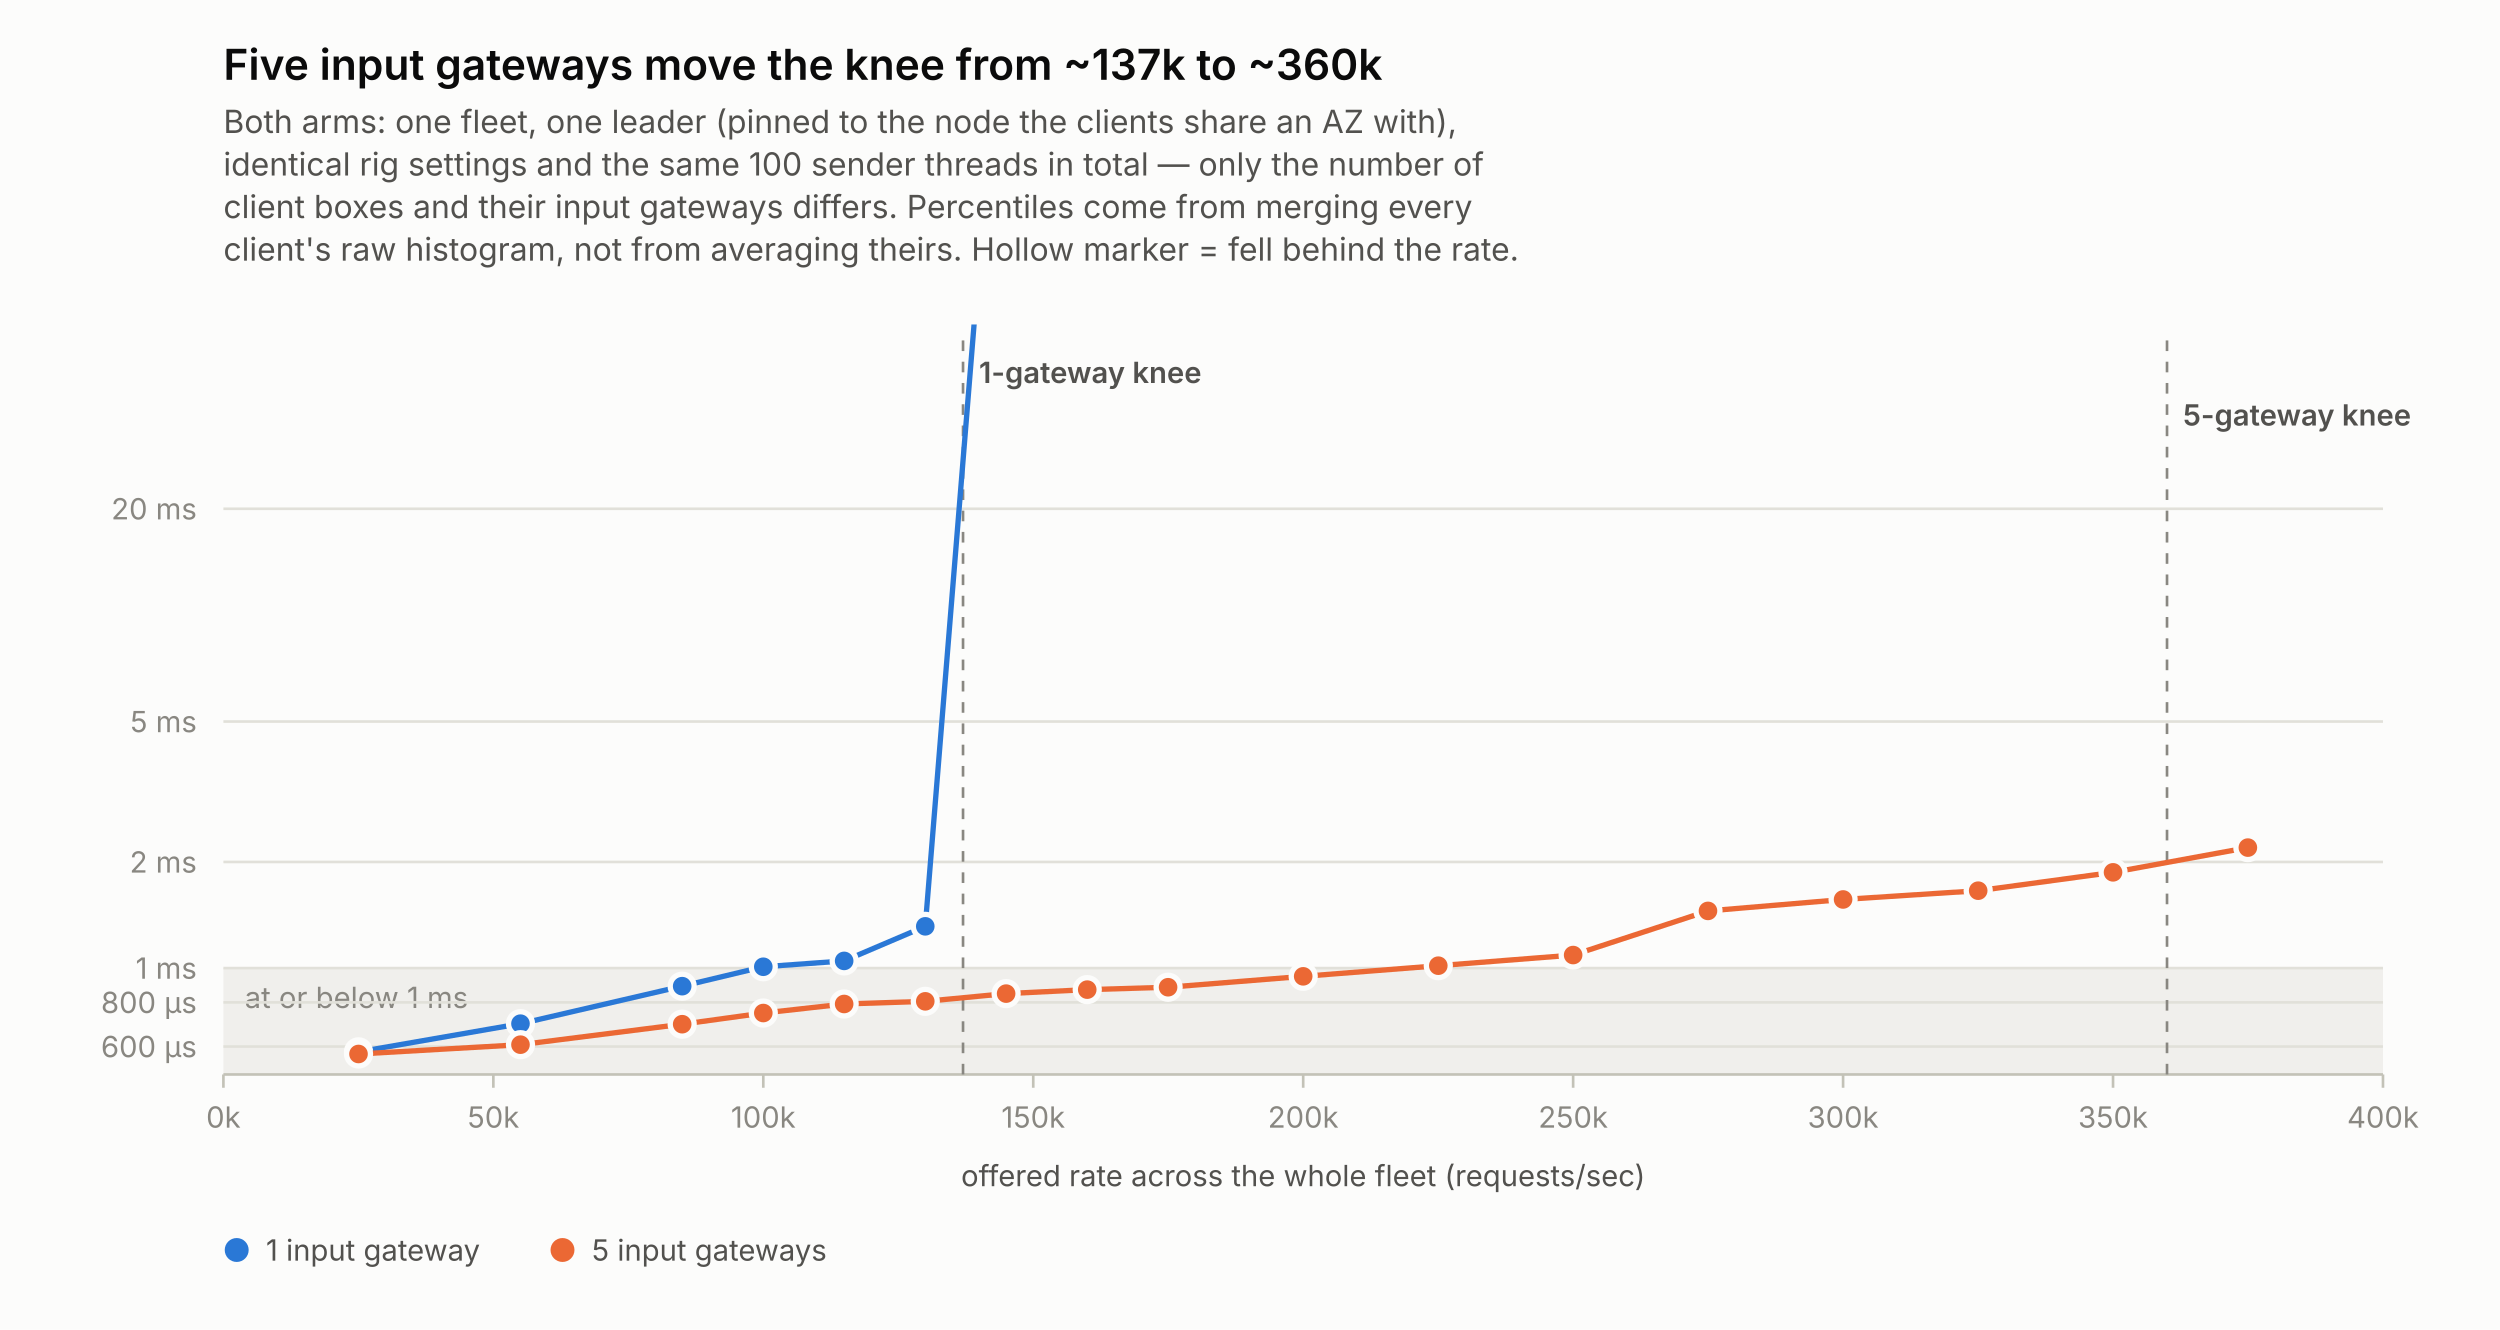
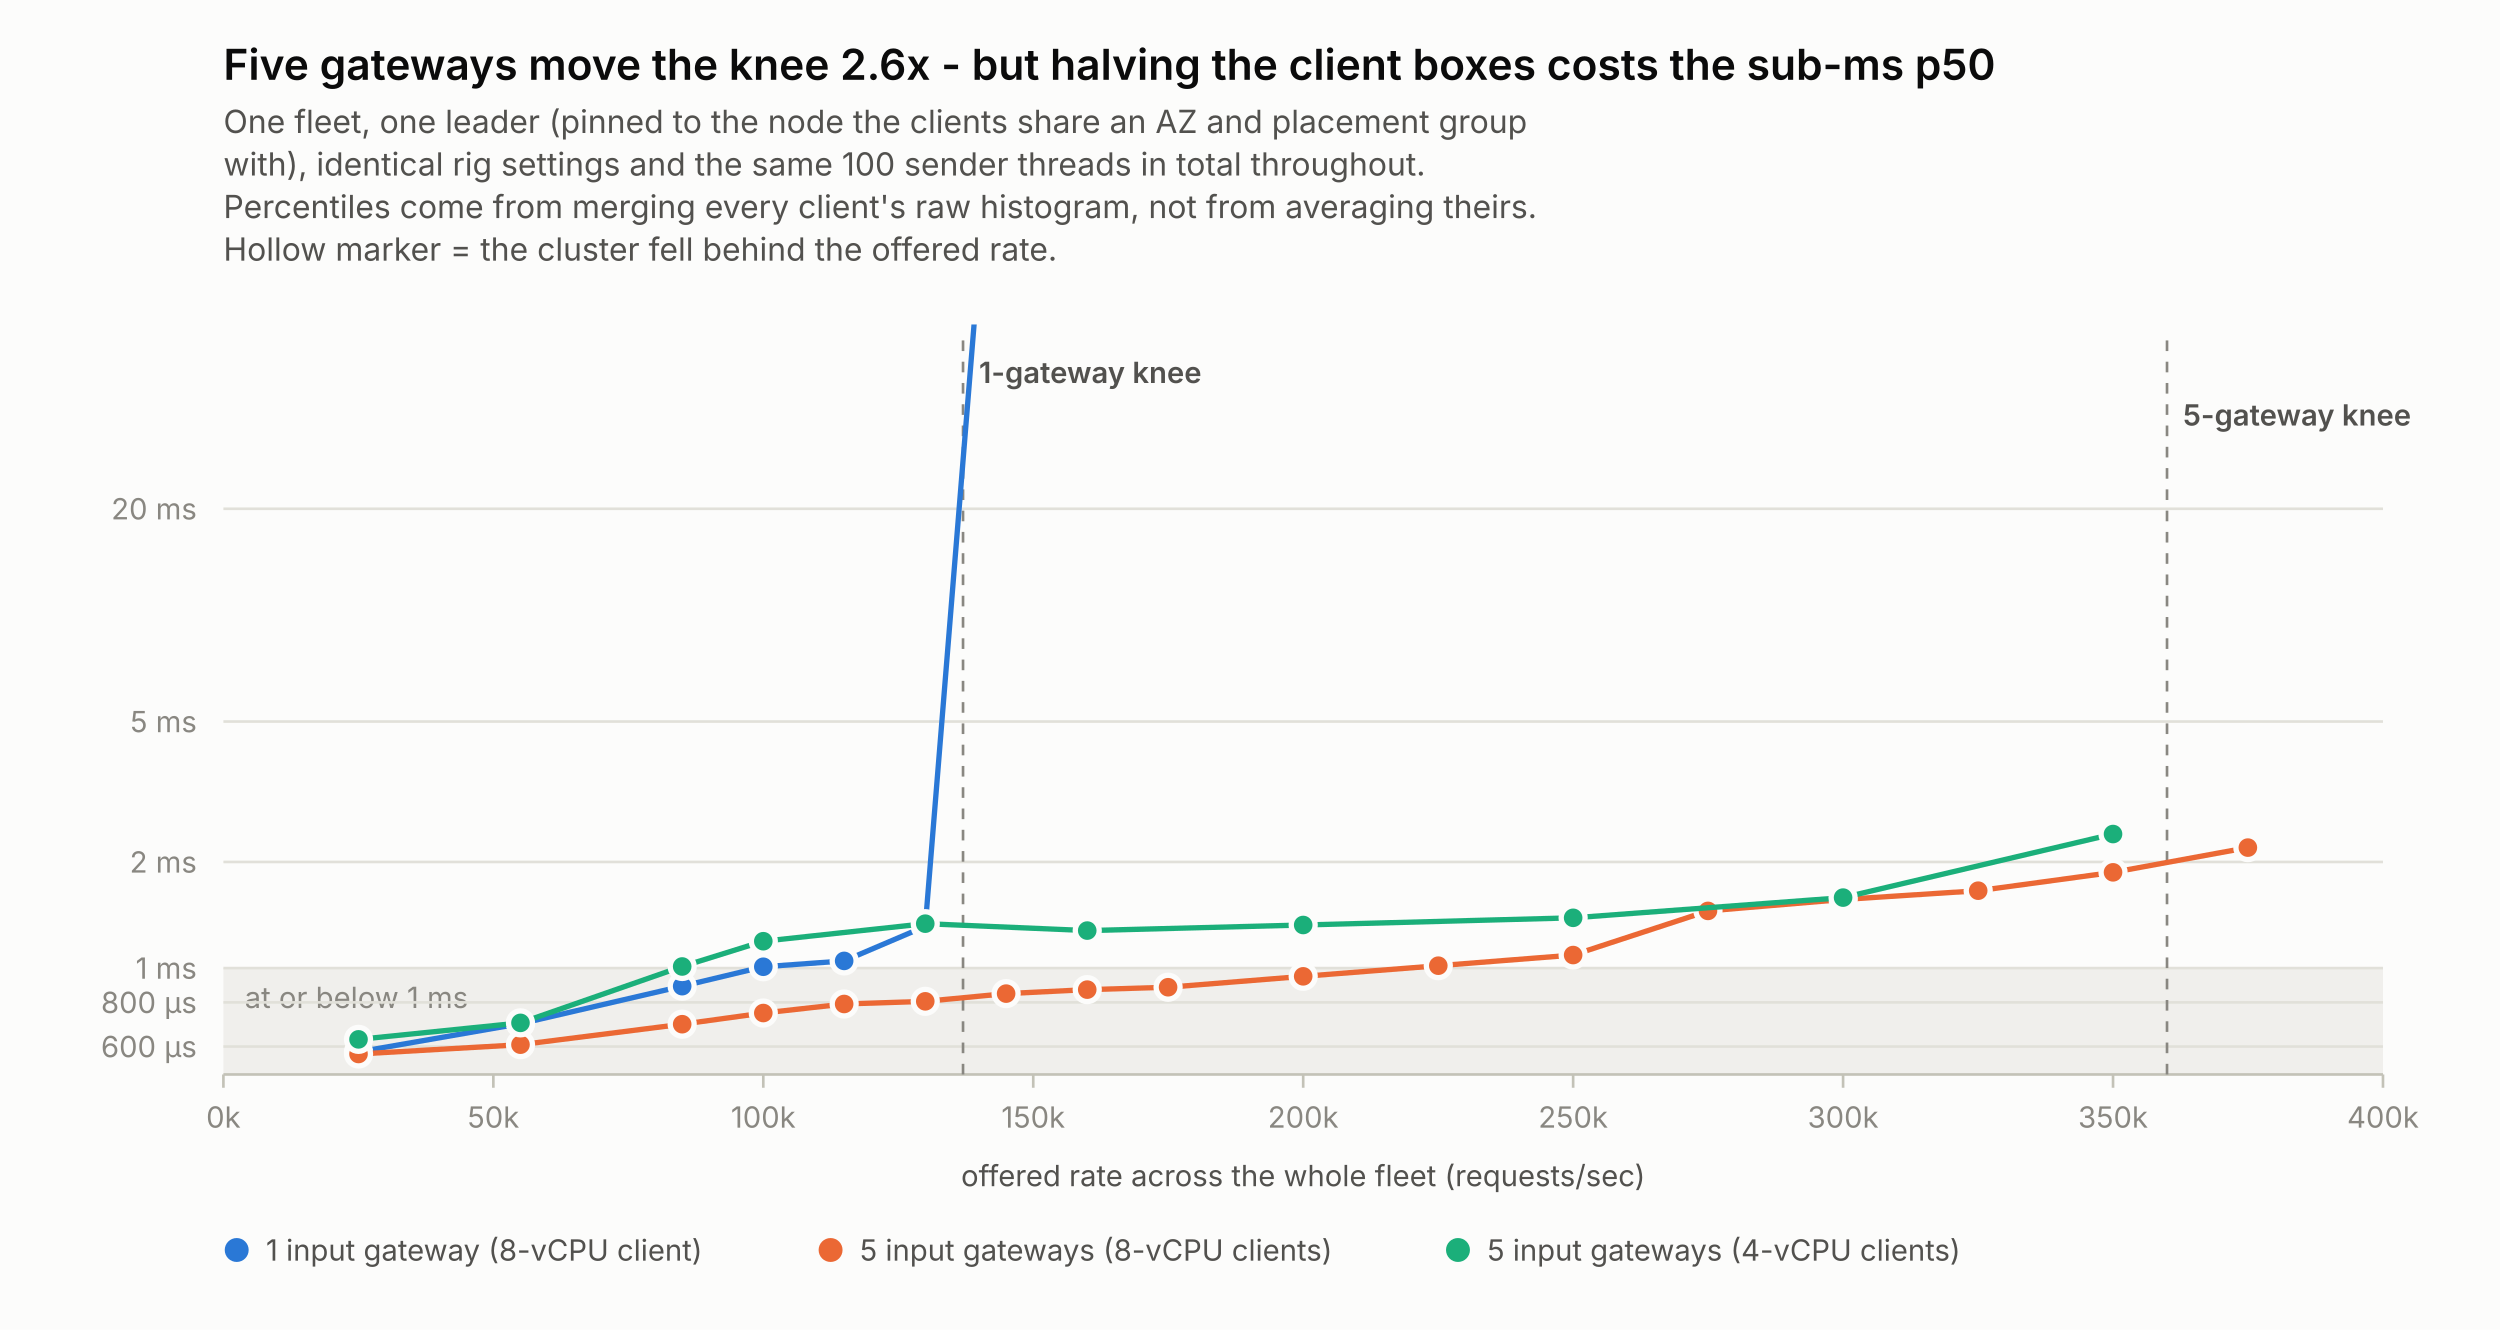
- <svg xmlns="http://www.w3.org/2000/svg" width="940" height="500" viewBox="0 0 940 500" font-family="system-ui,-apple-system,&quot;Segoe UI&quot;,sans-serif" role="img" aria-label="Five input gateways move the knee from ~137k to ~360k">
+ <svg xmlns="http://www.w3.org/2000/svg" width="940" height="500" viewBox="0 0 940 500" font-family="system-ui,-apple-system,&quot;Segoe UI&quot;,sans-serif" role="img" aria-label="Five gateways move the knee 2.6x - but halving the client boxes costs the sub-ms p50">
  <rect width="940" height="500" fill="#fcfcfb" />
-   <text x="84" y="30" font-size="16" font-weight="600" fill="#0b0b0b">Five input gateways move the knee from ~137k to ~360k</text>
-   <text x="84" y="50" font-size="12" fill="#52514e">Both arms: one fleet, one leader (pinned to the node the clients share an AZ with),</text>
-   <text x="84" y="66" font-size="12" fill="#52514e">identical rig settings and the same 100 sender threads in total — only the number of</text>
-   <text x="84" y="82" font-size="12" fill="#52514e">client boxes and their input gateways differs. Percentiles come from merging every</text>
-   <text x="84" y="98" font-size="12" fill="#52514e">client's raw histogram, not from averaging theirs. Hollow marker = fell behind the rate.</text>
+   <text x="84" y="30" font-size="16" font-weight="600" fill="#0b0b0b">Five gateways move the knee 2.6x - but halving the client boxes costs the sub-ms p50</text>
+   <text x="84" y="50" font-size="12" fill="#52514e">One fleet, one leader (pinned to the node the clients share an AZ and placement group</text>
+   <text x="84" y="66" font-size="12" fill="#52514e">with), identical rig settings and the same 100 sender threads in total throughout.</text>
+   <text x="84" y="82" font-size="12" fill="#52514e">Percentiles come from merging every client's raw histogram, not from averaging theirs.</text>
+   <text x="84" y="98" font-size="12" fill="#52514e">Hollow marker = the cluster fell behind the offered rate.</text>
  <rect x="84" y="364.0" width="812" height="40.0" fill="#f0efec" />
  <text x="92" y="379.0" font-size="11" fill="#898781">at or below 1 ms</text>
  <line x1="84" y1="393.5" x2="896" y2="393.5" stroke="#e1e0d9" />
  <text x="74" y="397.5" font-size="11" fill="#898781" text-anchor="end">600 µs</text>
  <line x1="84" y1="376.9" x2="896" y2="376.9" stroke="#e1e0d9" />
  <text x="74" y="380.9" font-size="11" fill="#898781" text-anchor="end">800 µs</text>
  <line x1="84" y1="364.0" x2="896" y2="364.0" stroke="#e1e0d9" />
  <text x="74" y="368.0" font-size="11" fill="#898781" text-anchor="end">1 ms</text>
  <line x1="84" y1="324.1" x2="896" y2="324.1" stroke="#e1e0d9" />
  <text x="74" y="328.1" font-size="11" fill="#898781" text-anchor="end">2 ms</text>
  <line x1="84" y1="271.3" x2="896" y2="271.3" stroke="#e1e0d9" />
  <text x="74" y="275.3" font-size="11" fill="#898781" text-anchor="end">5 ms</text>
  <line x1="84" y1="191.3" x2="896" y2="191.3" stroke="#e1e0d9" />
  <text x="74" y="195.3" font-size="11" fill="#898781" text-anchor="end">20 ms</text>
  <line x1="84" y1="404" x2="896" y2="404" stroke="#c3c2b7" />
  <line x1="84.0" y1="404" x2="84.0" y2="409" stroke="#c3c2b7" />
  <text x="84.0" y="424" font-size="11" fill="#898781" text-anchor="middle">0k</text>
  <line x1="185.5" y1="404" x2="185.5" y2="409" stroke="#c3c2b7" />
  <text x="185.5" y="424" font-size="11" fill="#898781" text-anchor="middle">50k</text>
  <line x1="287.0" y1="404" x2="287.0" y2="409" stroke="#c3c2b7" />
  <text x="287.0" y="424" font-size="11" fill="#898781" text-anchor="middle">100k</text>
  <line x1="388.5" y1="404" x2="388.5" y2="409" stroke="#c3c2b7" />
  <text x="388.5" y="424" font-size="11" fill="#898781" text-anchor="middle">150k</text>
  <line x1="490.0" y1="404" x2="490.0" y2="409" stroke="#c3c2b7" />
  <text x="490.0" y="424" font-size="11" fill="#898781" text-anchor="middle">200k</text>
  <line x1="591.5" y1="404" x2="591.5" y2="409" stroke="#c3c2b7" />
  <text x="591.5" y="424" font-size="11" fill="#898781" text-anchor="middle">250k</text>
  <line x1="693.0" y1="404" x2="693.0" y2="409" stroke="#c3c2b7" />
  <text x="693.0" y="424" font-size="11" fill="#898781" text-anchor="middle">300k</text>
  <line x1="794.5" y1="404" x2="794.5" y2="409" stroke="#c3c2b7" />
  <text x="794.5" y="424" font-size="11" fill="#898781" text-anchor="middle">350k</text>
  <line x1="896.0" y1="404" x2="896.0" y2="409" stroke="#c3c2b7" />
  <text x="896.0" y="424" font-size="11" fill="#898781" text-anchor="middle">400k</text>
  <text x="490" y="446" font-size="11" fill="#52514e" text-anchor="middle">offered rate across the whole fleet (requests/sec)</text>
  <line x1="362.1" y1="128" x2="362.1" y2="404" stroke="#898781" stroke-width="1" stroke-dasharray="4 4" />
  <text x="368.1" y="144" font-size="11" font-weight="600" fill="#52514e">1-gateway knee</text>
  <line x1="814.8" y1="128" x2="814.8" y2="404" stroke="#898781" stroke-width="1" stroke-dasharray="4 4" />
  <text x="820.8" y="160" font-size="11" font-weight="600" fill="#52514e">5-gateway knee</text>
  <defs>
    <clipPath id="p">
      <rect x="78" y="122" width="824" height="288" />
    </clipPath>
  </defs>
  <g clip-path="url(#p)">
    <path d="M134.8,395.5 L195.7,384.9 L256.5,370.8 L287.0,363.5 L317.4,361.3 L347.9,348.3 L378.3,-26.6 L408.8,-99.8 L439.2,-127.3 L490.0,-159.2 L540.8,-178.6" fill="none" stroke="#2a78d6" stroke-width="2" stroke-linejoin="round" />
    <circle cx="134.8" cy="395.5" r="4.5" fill="#2a78d6" stroke="#fcfcfb" stroke-width="2" />
    <circle cx="195.7" cy="384.9" r="4.5" fill="#2a78d6" stroke="#fcfcfb" stroke-width="2" />
    <circle cx="256.5" cy="370.8" r="4.5" fill="#2a78d6" stroke="#fcfcfb" stroke-width="2" />
    <circle cx="287.0" cy="363.5" r="4.5" fill="#2a78d6" stroke="#fcfcfb" stroke-width="2" />
    <circle cx="317.4" cy="361.3" r="4.5" fill="#2a78d6" stroke="#fcfcfb" stroke-width="2" />
    <circle cx="347.9" cy="348.3" r="4.5" fill="#2a78d6" stroke="#fcfcfb" stroke-width="2" />
    <circle cx="378.3" cy="-26.6" r="4.5" fill="#fcfcfb" stroke="#2a78d6" stroke-width="2" />
    <circle cx="408.8" cy="-99.8" r="4.5" fill="#fcfcfb" stroke="#2a78d6" stroke-width="2" />
    <circle cx="439.2" cy="-127.3" r="4.5" fill="#fcfcfb" stroke="#2a78d6" stroke-width="2" />
    <circle cx="490.0" cy="-159.2" r="4.5" fill="#fcfcfb" stroke="#2a78d6" stroke-width="2" />
    <circle cx="540.8" cy="-178.6" r="4.5" fill="#fcfcfb" stroke="#2a78d6" stroke-width="2" />
    <path d="M134.8,396.3 L195.7,392.8 L256.5,385.1 L287.0,380.9 L317.4,377.5 L347.9,376.5 L378.3,373.6 L408.8,372.1 L439.2,371.2 L490.0,367.1 L540.8,363.1 L591.5,359.1 L642.2,342.5 L693.0,338.2 L743.8,334.9 L794.5,328.0 L845.2,318.7" fill="none" stroke="#eb6834" stroke-width="2" stroke-linejoin="round" />
    <circle cx="134.8" cy="396.3" r="4.5" fill="#eb6834" stroke="#fcfcfb" stroke-width="2" />
    <circle cx="195.7" cy="392.8" r="4.5" fill="#eb6834" stroke="#fcfcfb" stroke-width="2" />
    <circle cx="256.5" cy="385.1" r="4.5" fill="#eb6834" stroke="#fcfcfb" stroke-width="2" />
    <circle cx="287.0" cy="380.9" r="4.5" fill="#eb6834" stroke="#fcfcfb" stroke-width="2" />
    <circle cx="317.4" cy="377.5" r="4.5" fill="#eb6834" stroke="#fcfcfb" stroke-width="2" />
    <circle cx="347.9" cy="376.5" r="4.5" fill="#eb6834" stroke="#fcfcfb" stroke-width="2" />
    <circle cx="378.3" cy="373.6" r="4.5" fill="#eb6834" stroke="#fcfcfb" stroke-width="2" />
    <circle cx="408.8" cy="372.1" r="4.5" fill="#eb6834" stroke="#fcfcfb" stroke-width="2" />
    <circle cx="439.2" cy="371.2" r="4.5" fill="#eb6834" stroke="#fcfcfb" stroke-width="2" />
    <circle cx="490.0" cy="367.1" r="4.5" fill="#eb6834" stroke="#fcfcfb" stroke-width="2" />
    <circle cx="540.8" cy="363.1" r="4.5" fill="#eb6834" stroke="#fcfcfb" stroke-width="2" />
    <circle cx="591.5" cy="359.1" r="4.5" fill="#eb6834" stroke="#fcfcfb" stroke-width="2" />
    <circle cx="642.2" cy="342.5" r="4.5" fill="#eb6834" stroke="#fcfcfb" stroke-width="2" />
    <circle cx="693.0" cy="338.2" r="4.5" fill="#eb6834" stroke="#fcfcfb" stroke-width="2" />
    <circle cx="743.8" cy="334.9" r="4.5" fill="#eb6834" stroke="#fcfcfb" stroke-width="2" />
    <circle cx="794.5" cy="328.0" r="4.5" fill="#eb6834" stroke="#fcfcfb" stroke-width="2" />
    <circle cx="845.2" cy="318.7" r="4.5" fill="#eb6834" stroke="#fcfcfb" stroke-width="2" />
+     <path d="M134.8,390.8 L195.7,384.6 L256.5,363.4 L287.0,353.9 L347.9,347.3 L408.8,349.9 L490.0,347.8 L591.5,345.1 L693.0,337.5 L794.5,313.6" fill="none" stroke="#1baf7a" stroke-width="2" stroke-linejoin="round" />
+     <circle cx="134.8" cy="390.8" r="4.5" fill="#1baf7a" stroke="#fcfcfb" stroke-width="2" />
+     <circle cx="195.7" cy="384.6" r="4.5" fill="#1baf7a" stroke="#fcfcfb" stroke-width="2" />
+     <circle cx="256.5" cy="363.4" r="4.5" fill="#1baf7a" stroke="#fcfcfb" stroke-width="2" />
+     <circle cx="287.0" cy="353.9" r="4.5" fill="#1baf7a" stroke="#fcfcfb" stroke-width="2" />
+     <circle cx="347.9" cy="347.3" r="4.5" fill="#1baf7a" stroke="#fcfcfb" stroke-width="2" />
+     <circle cx="408.8" cy="349.9" r="4.5" fill="#1baf7a" stroke="#fcfcfb" stroke-width="2" />
+     <circle cx="490.0" cy="347.8" r="4.5" fill="#1baf7a" stroke="#fcfcfb" stroke-width="2" />
+     <circle cx="591.5" cy="345.1" r="4.5" fill="#1baf7a" stroke="#fcfcfb" stroke-width="2" />
+     <circle cx="693.0" cy="337.5" r="4.5" fill="#1baf7a" stroke="#fcfcfb" stroke-width="2" />
+     <circle cx="794.5" cy="313.6" r="4.5" fill="#1baf7a" stroke="#fcfcfb" stroke-width="2" />
  </g>
  <circle cx="89" cy="470" r="4.5" fill="#2a78d6" />
-   <text x="100" y="474" font-size="11" fill="#52514e">1 input gateway</text>
-   <circle cx="211.5" cy="470" r="4.5" fill="#eb6834" />
-   <text x="222.5" y="474" font-size="11" fill="#52514e">5 input gateways</text>
+   <text x="100" y="474" font-size="11" fill="#52514e">1 input gateway (8-vCPU client)</text>
+   <circle cx="312.3" cy="470" r="4.5" fill="#eb6834" />
+   <text x="323.3" y="474" font-size="11" fill="#52514e">5 input gateways (8-vCPU clients)</text>
+   <circle cx="548.2" cy="470" r="4.5" fill="#1baf7a" />
+   <text x="559.2" y="474" font-size="11" fill="#52514e">5 input gateways (4-vCPU clients)</text>
</svg>
